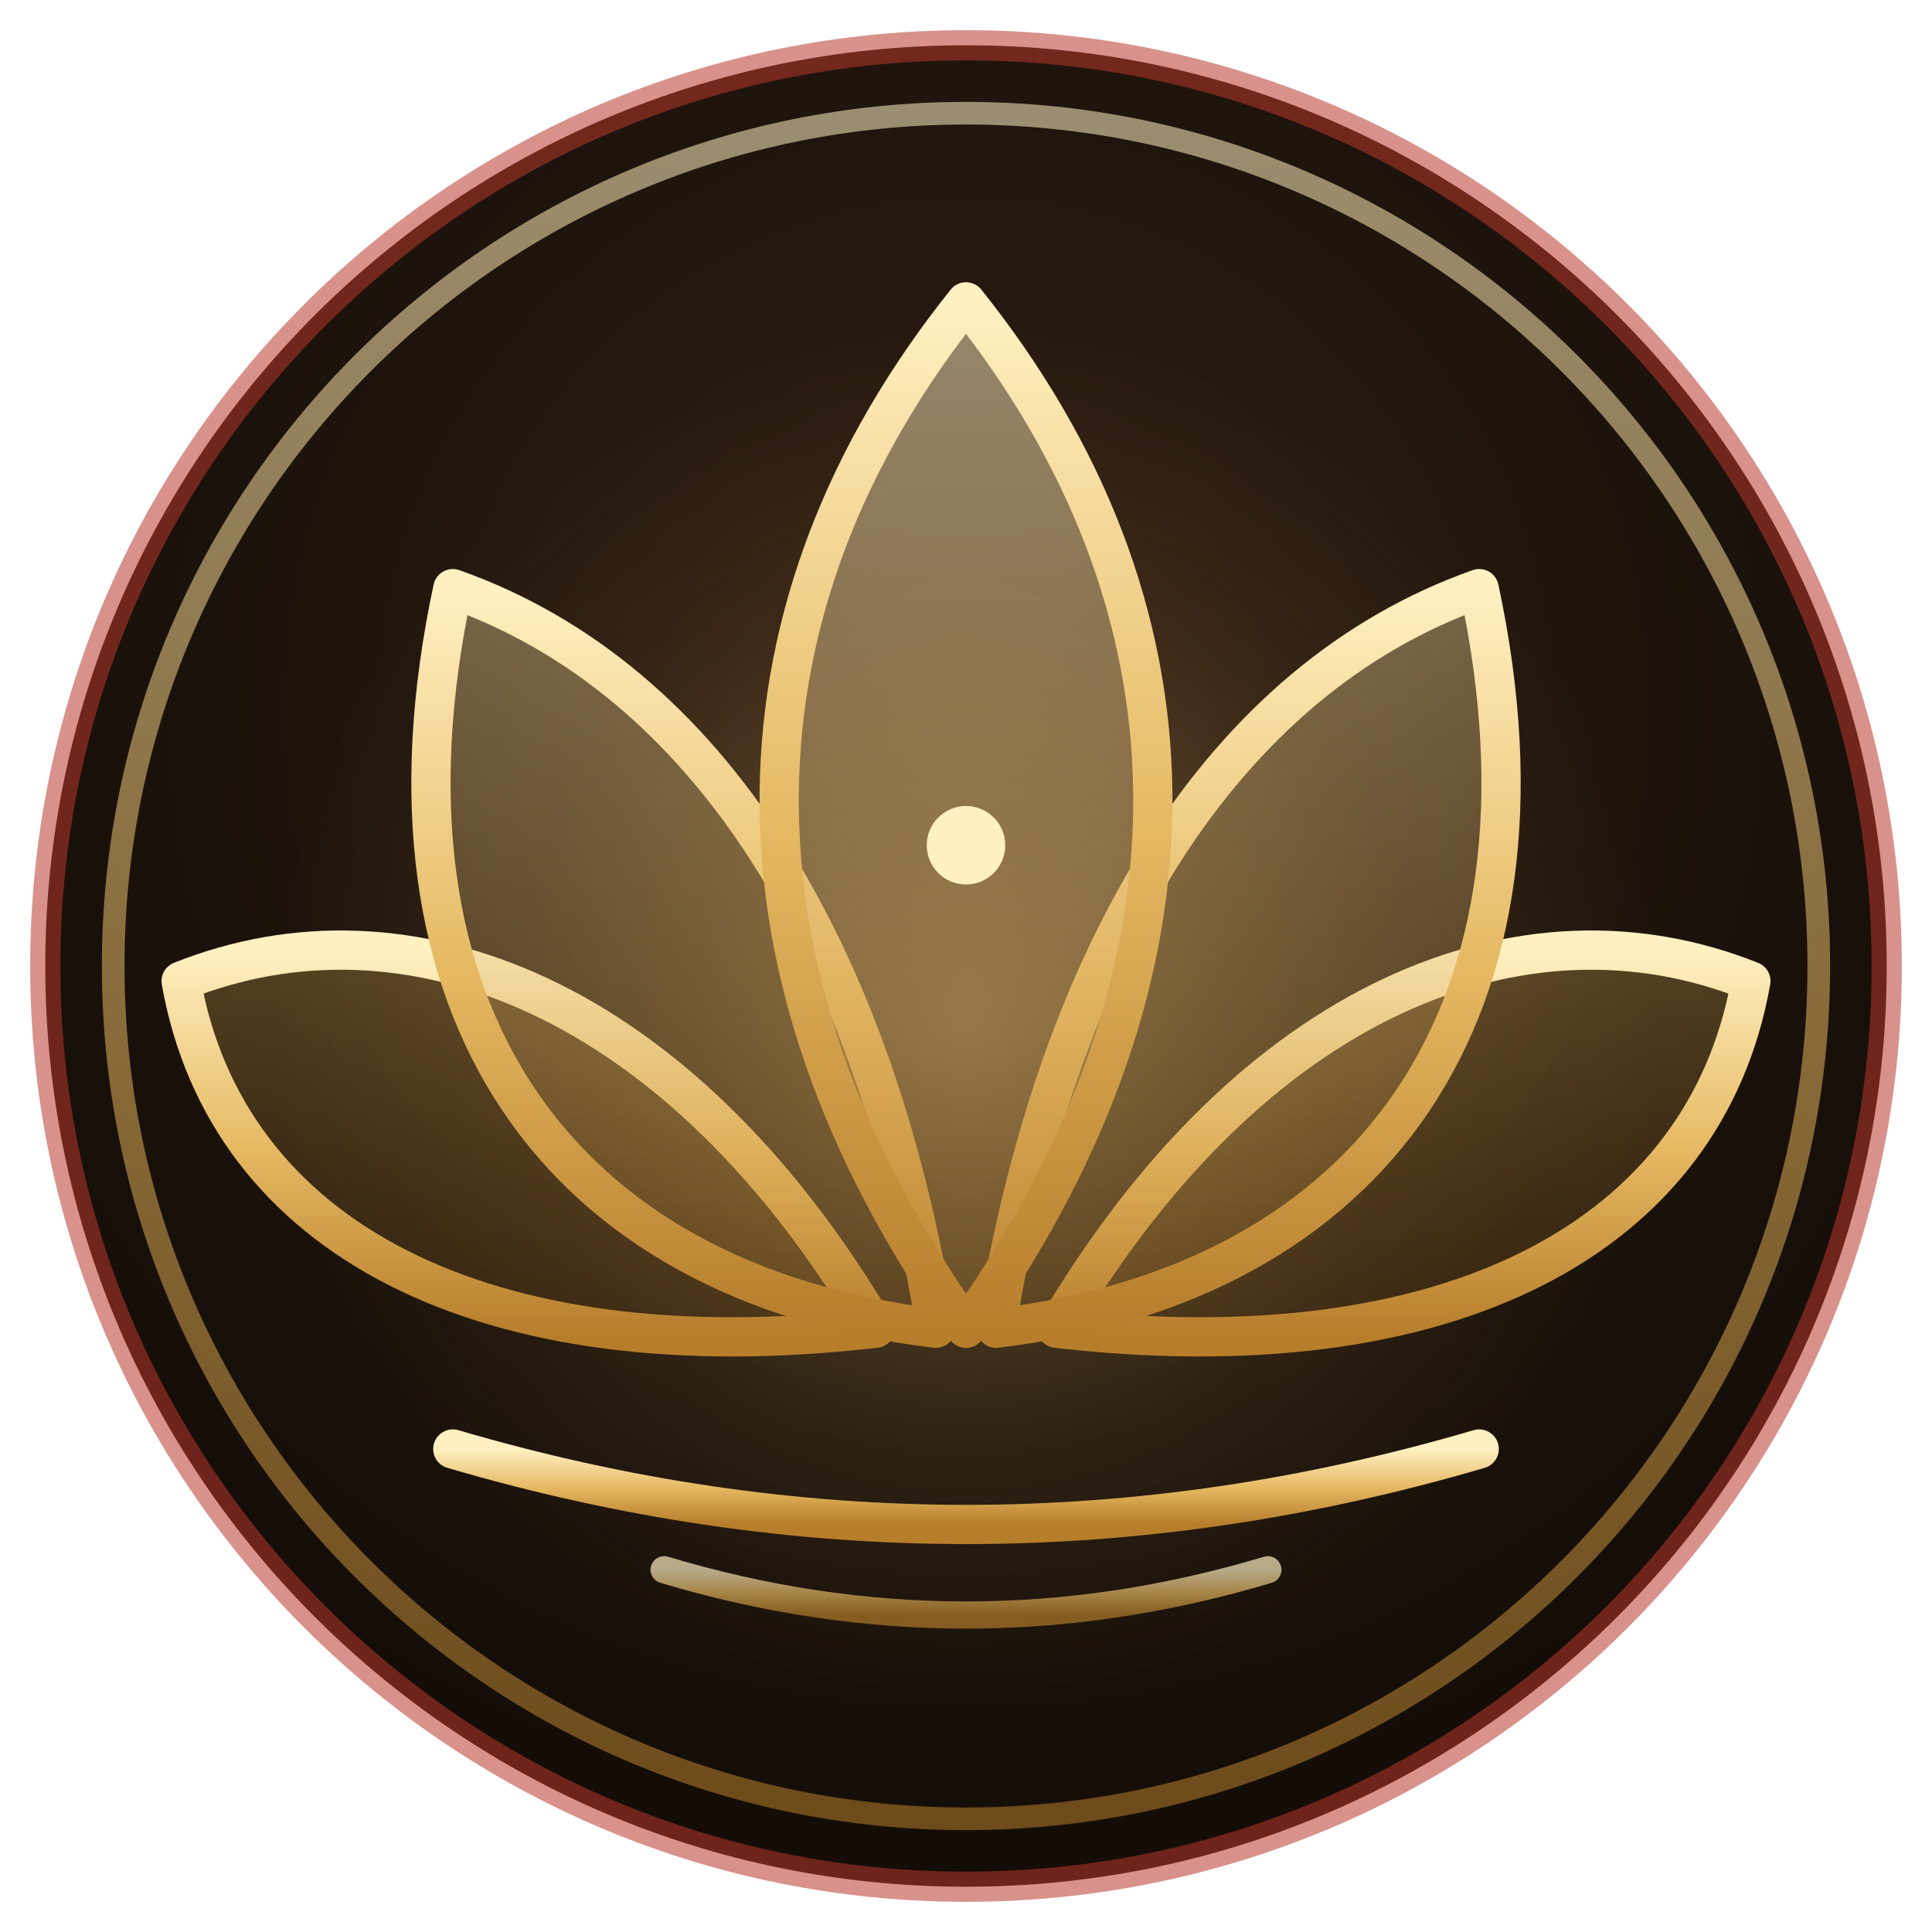
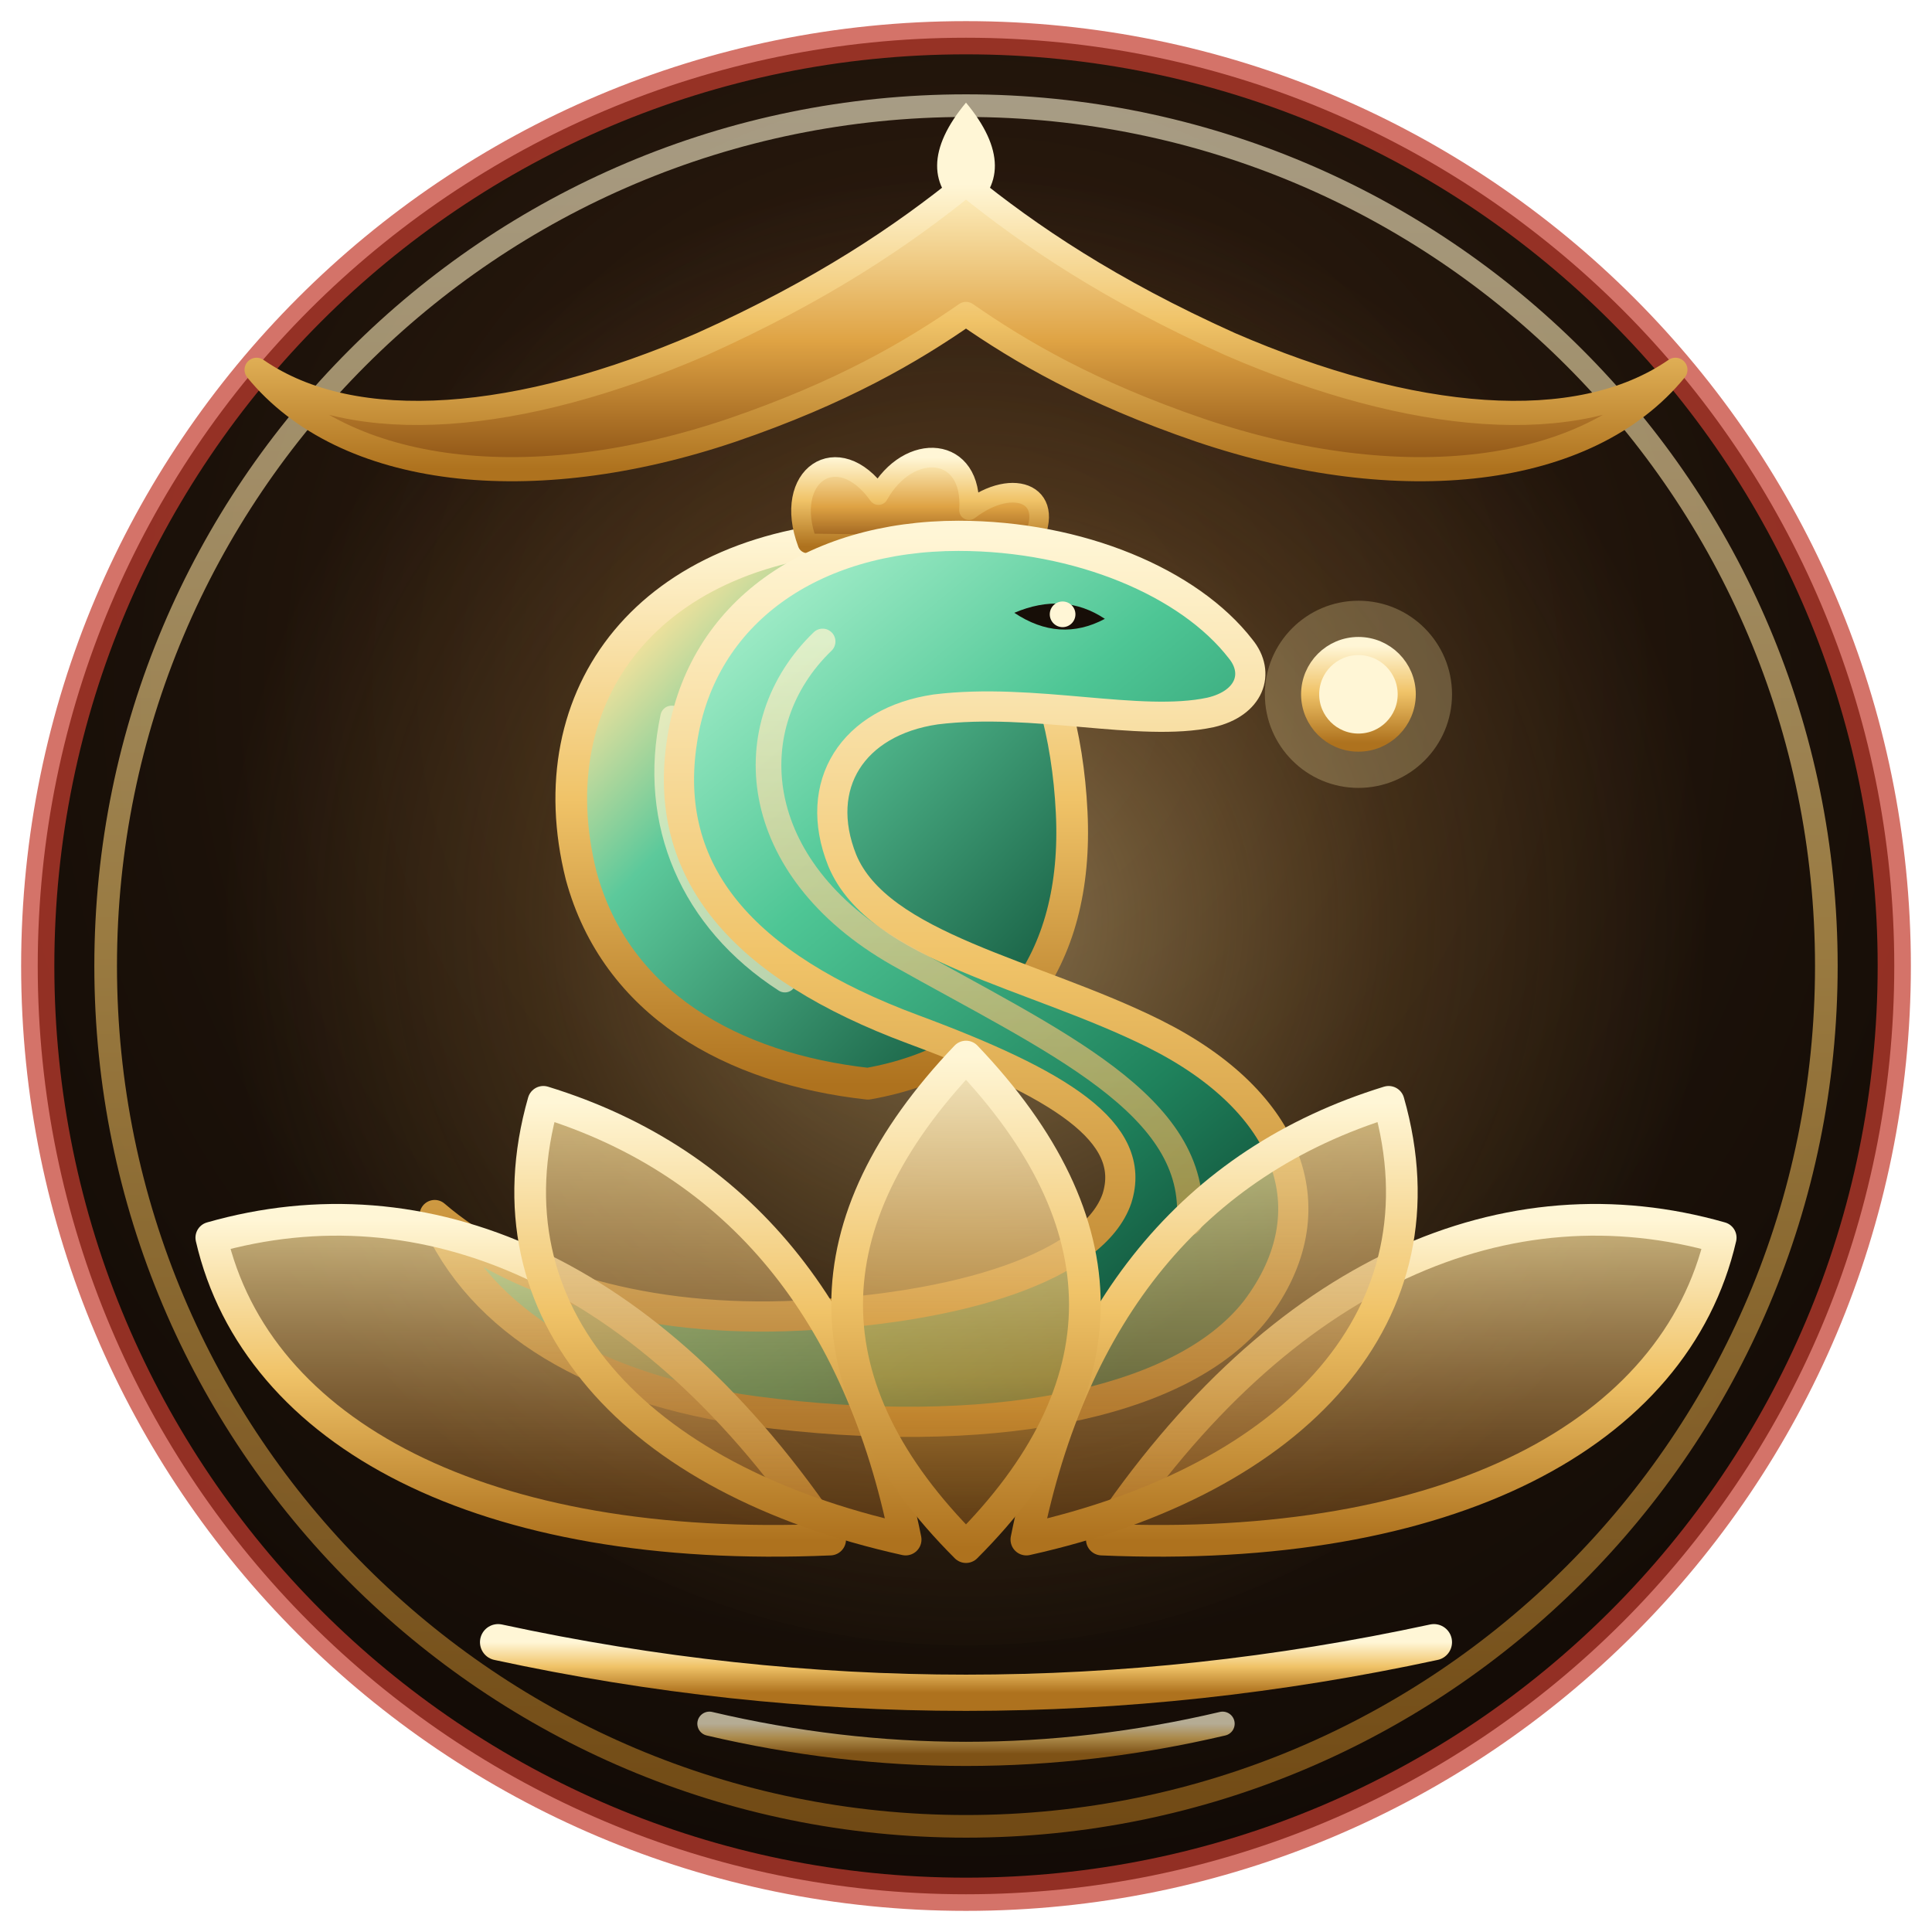
<svg xmlns="http://www.w3.org/2000/svg" viewBox="0 0 128 128">
  <defs>
-     <radialGradient id="bg" cx="50%" cy="36%" r="68%">
-       <stop offset="0%" stop-color="#332013" />
-       <stop offset="62%" stop-color="#1b120b" />
-       <stop offset="100%" stop-color="#120b06" />
+     <radialGradient id="crBg" cx="50%" cy="35%" r="68%">
+       <stop offset="0%" stop-color="#3a2313" />
+       <stop offset="62%" stop-color="#1b1109" />
+       <stop offset="100%" stop-color="#110a05" />
    </radialGradient>
-     <radialGradient id="halo" cx="50%" cy="54%" r="48%">
-       <stop offset="0%" stop-color="#f6d588" stop-opacity="0.36" />
-       <stop offset="65%" stop-color="#e0b25c" stop-opacity="0.08" />
+     <radialGradient id="crHalo" cx="50%" cy="52%" r="50%">
+       <stop offset="0%" stop-color="#ffe9a6" stop-opacity="0.42" />
+       <stop offset="58%" stop-color="#e0b25c" stop-opacity="0.14" />
      <stop offset="100%" stop-color="#e0b25c" stop-opacity="0" />
    </radialGradient>
-     <linearGradient id="gold" x1="0%" y1="0%" x2="0%" y2="100%">
-       <stop offset="0%" stop-color="#fff0c2" />
-       <stop offset="52%" stop-color="#e5b861" />
-       <stop offset="100%" stop-color="#b67d2b" />
+     <linearGradient id="crGold" x1="0%" y1="0%" x2="0%" y2="100%">
+       <stop offset="0%" stop-color="#fff6d6" />
+       <stop offset="48%" stop-color="#f0c368" />
+       <stop offset="100%" stop-color="#ae721e" />
    </linearGradient>
-     <linearGradient id="petalOuter" x1="0%" y1="0%" x2="0%" y2="100%">
-       <stop offset="0%" stop-color="#e6b85c" stop-opacity="0.28" />
-       <stop offset="100%" stop-color="#9e6820" stop-opacity="0.16" />
+     <linearGradient id="crRoof" x1="0%" y1="0%" x2="0%" y2="100%">
+       <stop offset="0%" stop-color="#fff1c2" />
+       <stop offset="55%" stop-color="#dfa344" />
+       <stop offset="100%" stop-color="#8c5214" />
    </linearGradient>
-     <linearGradient id="petalMid" x1="0%" y1="0%" x2="0%" y2="100%">
-       <stop offset="0%" stop-color="#fbe3a2" stop-opacity="0.38" />
-       <stop offset="100%" stop-color="#ba802c" stop-opacity="0.20" />
+     <linearGradient id="crJade" x1="18%" y1="12%" x2="82%" y2="92%">
+       <stop offset="0%" stop-color="#b8f7d6" />
+       <stop offset="38%" stop-color="#4ec695" />
+       <stop offset="78%" stop-color="#1f825c" />
+       <stop offset="100%" stop-color="#125039" />
    </linearGradient>
-     <linearGradient id="petalCenter" x1="0%" y1="0%" x2="0%" y2="100%">
-       <stop offset="0%" stop-color="#fff1c7" stop-opacity="0.52" />
-       <stop offset="100%" stop-color="#cc9138" stop-opacity="0.26" />
+     <linearGradient id="crHood" x1="15%" y1="15%" x2="85%" y2="90%">
+       <stop offset="0%" stop-color="#fce39c" />
+       <stop offset="32%" stop-color="#5cc99b" />
+       <stop offset="100%" stop-color="#186044" />
+     </linearGradient>
+     <linearGradient id="crBelly" x1="0%" y1="0%" x2="0%" y2="100%">
+       <stop offset="0%" stop-color="#fff4ce" />
+       <stop offset="100%" stop-color="#cfa048" />
+     </linearGradient>
+     <linearGradient id="crLotusCenter" x1="0%" y1="0%" x2="0%" y2="100%">
+       <stop offset="0%" stop-color="#fff3cb" stop-opacity="0.92" />
+       <stop offset="65%" stop-color="#dda142" stop-opacity="0.68" />
+       <stop offset="100%" stop-color="#8e5415" stop-opacity="0.48" />
+     </linearGradient>
+     <linearGradient id="crLotusSide" x1="0%" y1="0%" x2="0%" y2="100%">
+       <stop offset="0%" stop-color="#fae09d" stop-opacity="0.78" />
+       <stop offset="100%" stop-color="#9c5c19" stop-opacity="0.40" />
    </linearGradient>
  </defs>
-   <circle cx="64" cy="64" r="61" fill="url(#bg)" stroke="#b8372d" stroke-width="2" stroke-opacity="0.55" />
-   <circle cx="64" cy="64" r="56.5" fill="none" stroke="url(#gold)" stroke-width="1.5" stroke-opacity="0.55" />
-   <circle cx="64" cy="64" r="48" fill="url(#halo)" />
-   <g stroke="url(#gold)" stroke-width="2.6" stroke-linecap="round" stroke-linejoin="round">
-     <path fill="url(#petalOuter)" d="M58 88 C32 91 15 82 12 65 C27 59 45 66 58 88 Z" />
-     <path fill="url(#petalOuter)" d="M70 88 C96 91 113 82 116 65 C101 59 83 66 70 88 Z" />
-     <path fill="url(#petalMid)" d="M62 88 C37 85 24 67 30 39 C47 45 58 63 62 88 Z" />
-     <path fill="url(#petalMid)" d="M66 88 C91 85 104 67 98 39 C81 45 70 63 66 88 Z" />
-     <path fill="url(#petalCenter)" d="M64 20 C80 40 81 64 64 88 C47 64 48 40 64 20 Z" />
+   <circle cx="64" cy="64" r="61.5" fill="url(#crBg)" stroke="#c43e30" stroke-width="2.2" stroke-opacity="0.72" />
+   <circle cx="64" cy="64" r="57" fill="none" stroke="url(#crGold)" stroke-width="1.5" stroke-opacity="0.6" />
+   <circle cx="64" cy="59" r="50" fill="url(#crHalo)" />
+   <path d="M64 6.8 C66.5 9.8 66.6 12.4 64 14.2 C61.4 12.4 61.5 9.8 64 6.8 Z" fill="#fff6d6" />
+   <path d="M17 24.5 C23.5 29 34.5 28 46.5 22.8 C54.5 19.2 59.8 15.6 64 12.2 C68.2 15.6 73.5 19.2 81.5 22.8 C93.5 28 104.5 29 111 24.5 C105.2 31.6 92.8 33 79.5 28.5 C72.2 26 67.6 23.3 64 20.8 C60.4 23.3 55.8 26 48.5 28.5 C35.2 33 22.8 31.6 17 24.5 Z" fill="url(#crRoof)" stroke="url(#crGold)" stroke-width="1.6" stroke-linejoin="round" />
+   <path d="M58 35.5 C43 36 35.5 46 38.5 58 C40.8 66.5 48.5 70.8 57.5 71.8 C66.5 70.2 71.5 63.8 71 53.8 C70.5 43.5 65.8 35.2 58 35.5 Z" fill="url(#crHood)" stroke="url(#crGold)" stroke-width="2.1" stroke-linejoin="round" />
+   <path d="M44.5 47.5 C43 54.5 45.8 61 52 65" fill="none" stroke="#fff4ce" stroke-width="1.5" stroke-linecap="round" opacity="0.65" />
+   <path d="M48.5 43 C46.8 49 48.5 55.5 53.5 59.5" fill="none" stroke="#fff4ce" stroke-width="1.2" stroke-linecap="round" opacity="0.45" />
+   <path d="M53.5 36 C51.8 31.5 55.5 29 58.2 32.8 C60.2 29.2 64.5 29.5 64.2 33.8 C67.2 31.5 70.2 32.8 68.2 36.2 Z" fill="url(#crRoof)" stroke="url(#crGold)" stroke-width="1.3" stroke-linejoin="round" />
+   <path d="M62 47 C56.5 47.8 53.8 52 55.8 57 C58.2 62.8 68.5 64.5 76.5 68.5 C85.5 73 88.2 80.2 83.2 86.8 C78.2 93.2 65.2 95.5 50 93.5 C39.5 92.1 31.8 87.6 28.8 80.5 C33.8 84.8 42 87.5 52 87.2 C63.8 86.8 72.5 83.8 74 79.4 C75.4 75 70.2 71.8 60.5 68.2 C49.2 64 43.8 57.8 45.2 49 C46.5 40.6 53.8 35.5 63.5 35.5 C71.5 35.5 78.8 38.6 82.2 43 C83.5 44.6 82.8 46.6 80.2 47.2 C75.5 48.2 68.5 46.2 62 47 Z" fill="url(#crJade)" stroke="url(#crGold)" stroke-width="2" stroke-linejoin="round" />
+   <path d="M54.5 42.5 C48.8 48 49.5 57.5 59.5 63.2 C69.8 69 79.5 73.2 78.8 81" fill="none" stroke="url(#crBelly)" stroke-width="1.7" stroke-linecap="round" opacity="0.72" />
+   <path d="M67.2 40.6 Q70.5 39.2 73.2 41 Q70.2 42.6 67.2 40.6 Z" fill="#170e07" />
+   <circle cx="70.4" cy="40.7" r="0.85" fill="#fff6d6" />
+   <circle cx="90" cy="46" r="6.2" fill="#ffe9a6" opacity="0.26" />
+   <circle cx="90" cy="46" r="3.2" fill="#fff6d6" stroke="url(#crGold)" stroke-width="1.2" />
+   <g stroke="url(#crGold)" stroke-width="2.1" stroke-linecap="round" stroke-linejoin="round">
+     <path fill="url(#crLotusSide)" d="M55 102 C32 103 17 95 14 82 C28 78 43 84 55 102 Z" />
+     <path fill="url(#crLotusSide)" d="M73 102 C96 103 111 95 114 82 C100 78 85 84 73 102 Z" />
+     <path fill="url(#crLotusSide)" d="M60 102 C42 98 32 87 36 73 C49 77 57 87 60 102 Z" />
+     <path fill="url(#crLotusSide)" d="M68 102 C86 98 96 87 92 73 C79 77 71 87 68 102 Z" />
+     <path fill="url(#crLotusCenter)" d="M64 70 C74.5 81 74.5 92 64 102.5 C53.5 92 53.5 81 64 70 Z" />
  </g>
-   <path d="M30 96 Q64 106 98 96" fill="none" stroke="url(#gold)" stroke-width="2.6" stroke-linecap="round" />
-   <path d="M44 104 Q64 110 84 104" fill="none" stroke="url(#gold)" stroke-width="1.8" stroke-linecap="round" opacity="0.68" />
-   <circle cx="64" cy="56" r="2.6" fill="#fff0c2" />
+   <path d="M33 108.8 Q64 115.5 95 108.8" fill="none" stroke="url(#crGold)" stroke-width="2.4" stroke-linecap="round" />
+   <path d="M47 114.2 Q64 118.2 81 114.2" fill="none" stroke="url(#crGold)" stroke-width="1.6" stroke-linecap="round" opacity="0.68" />
</svg>
